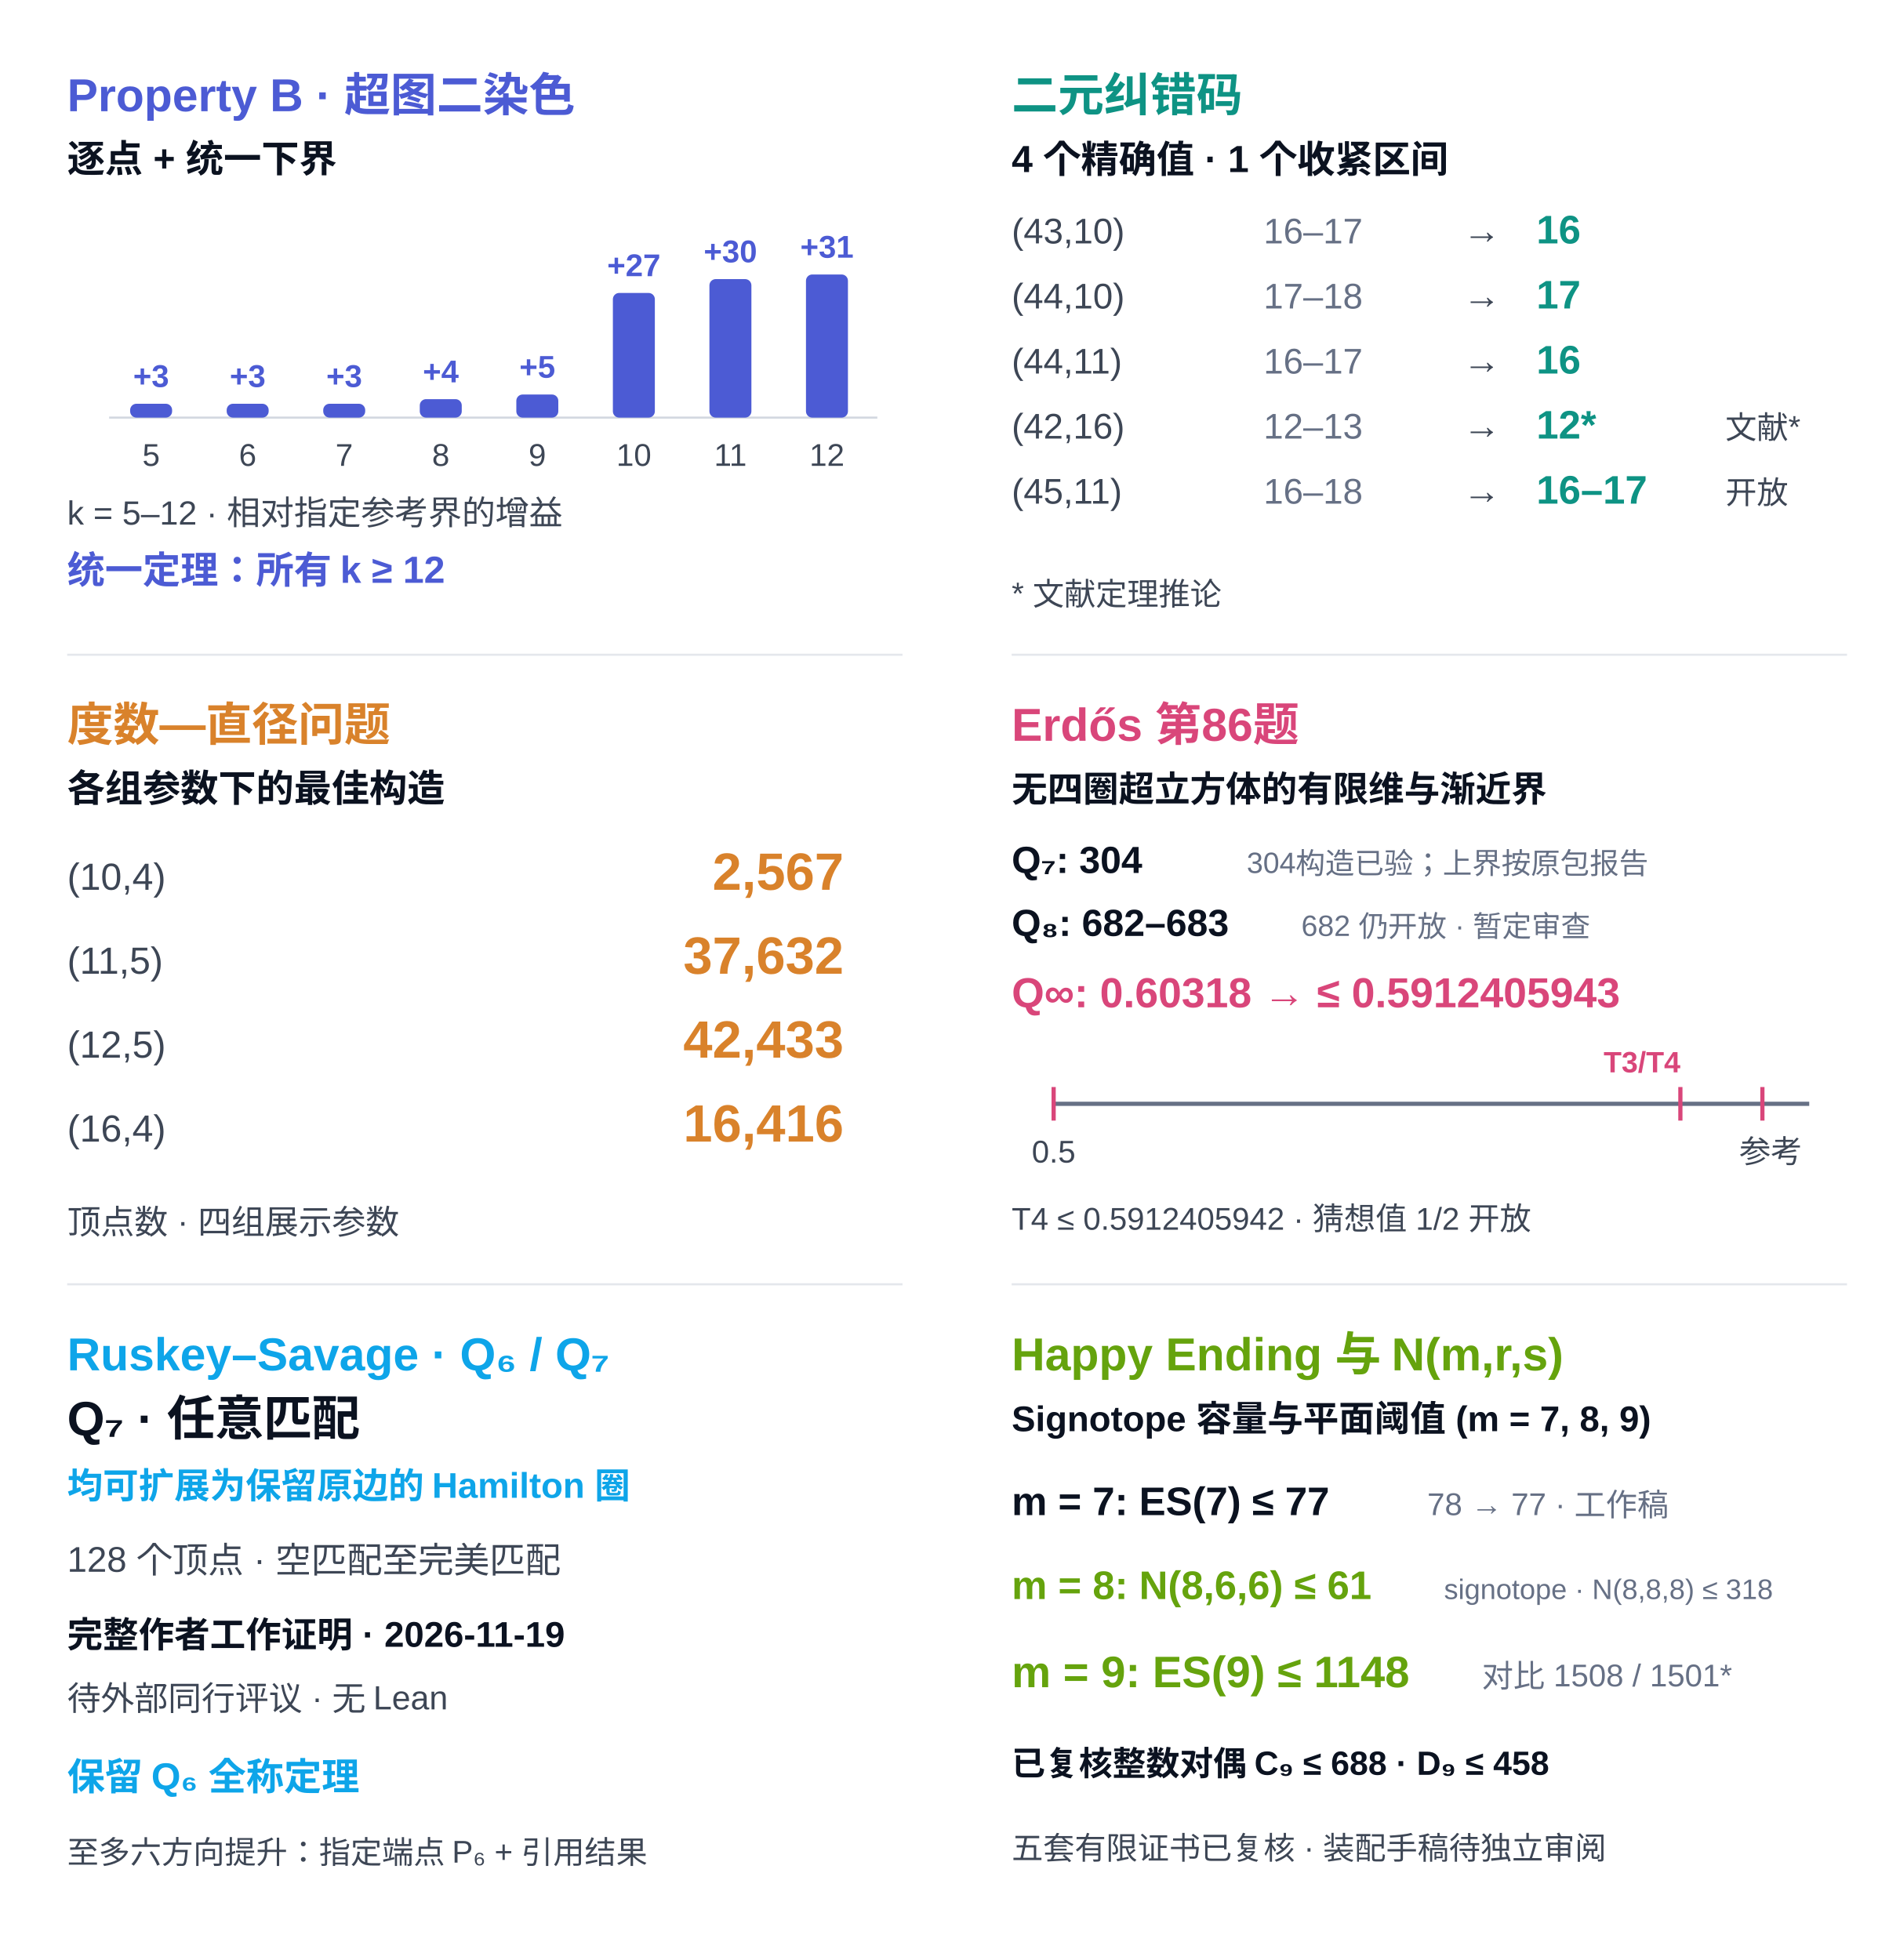
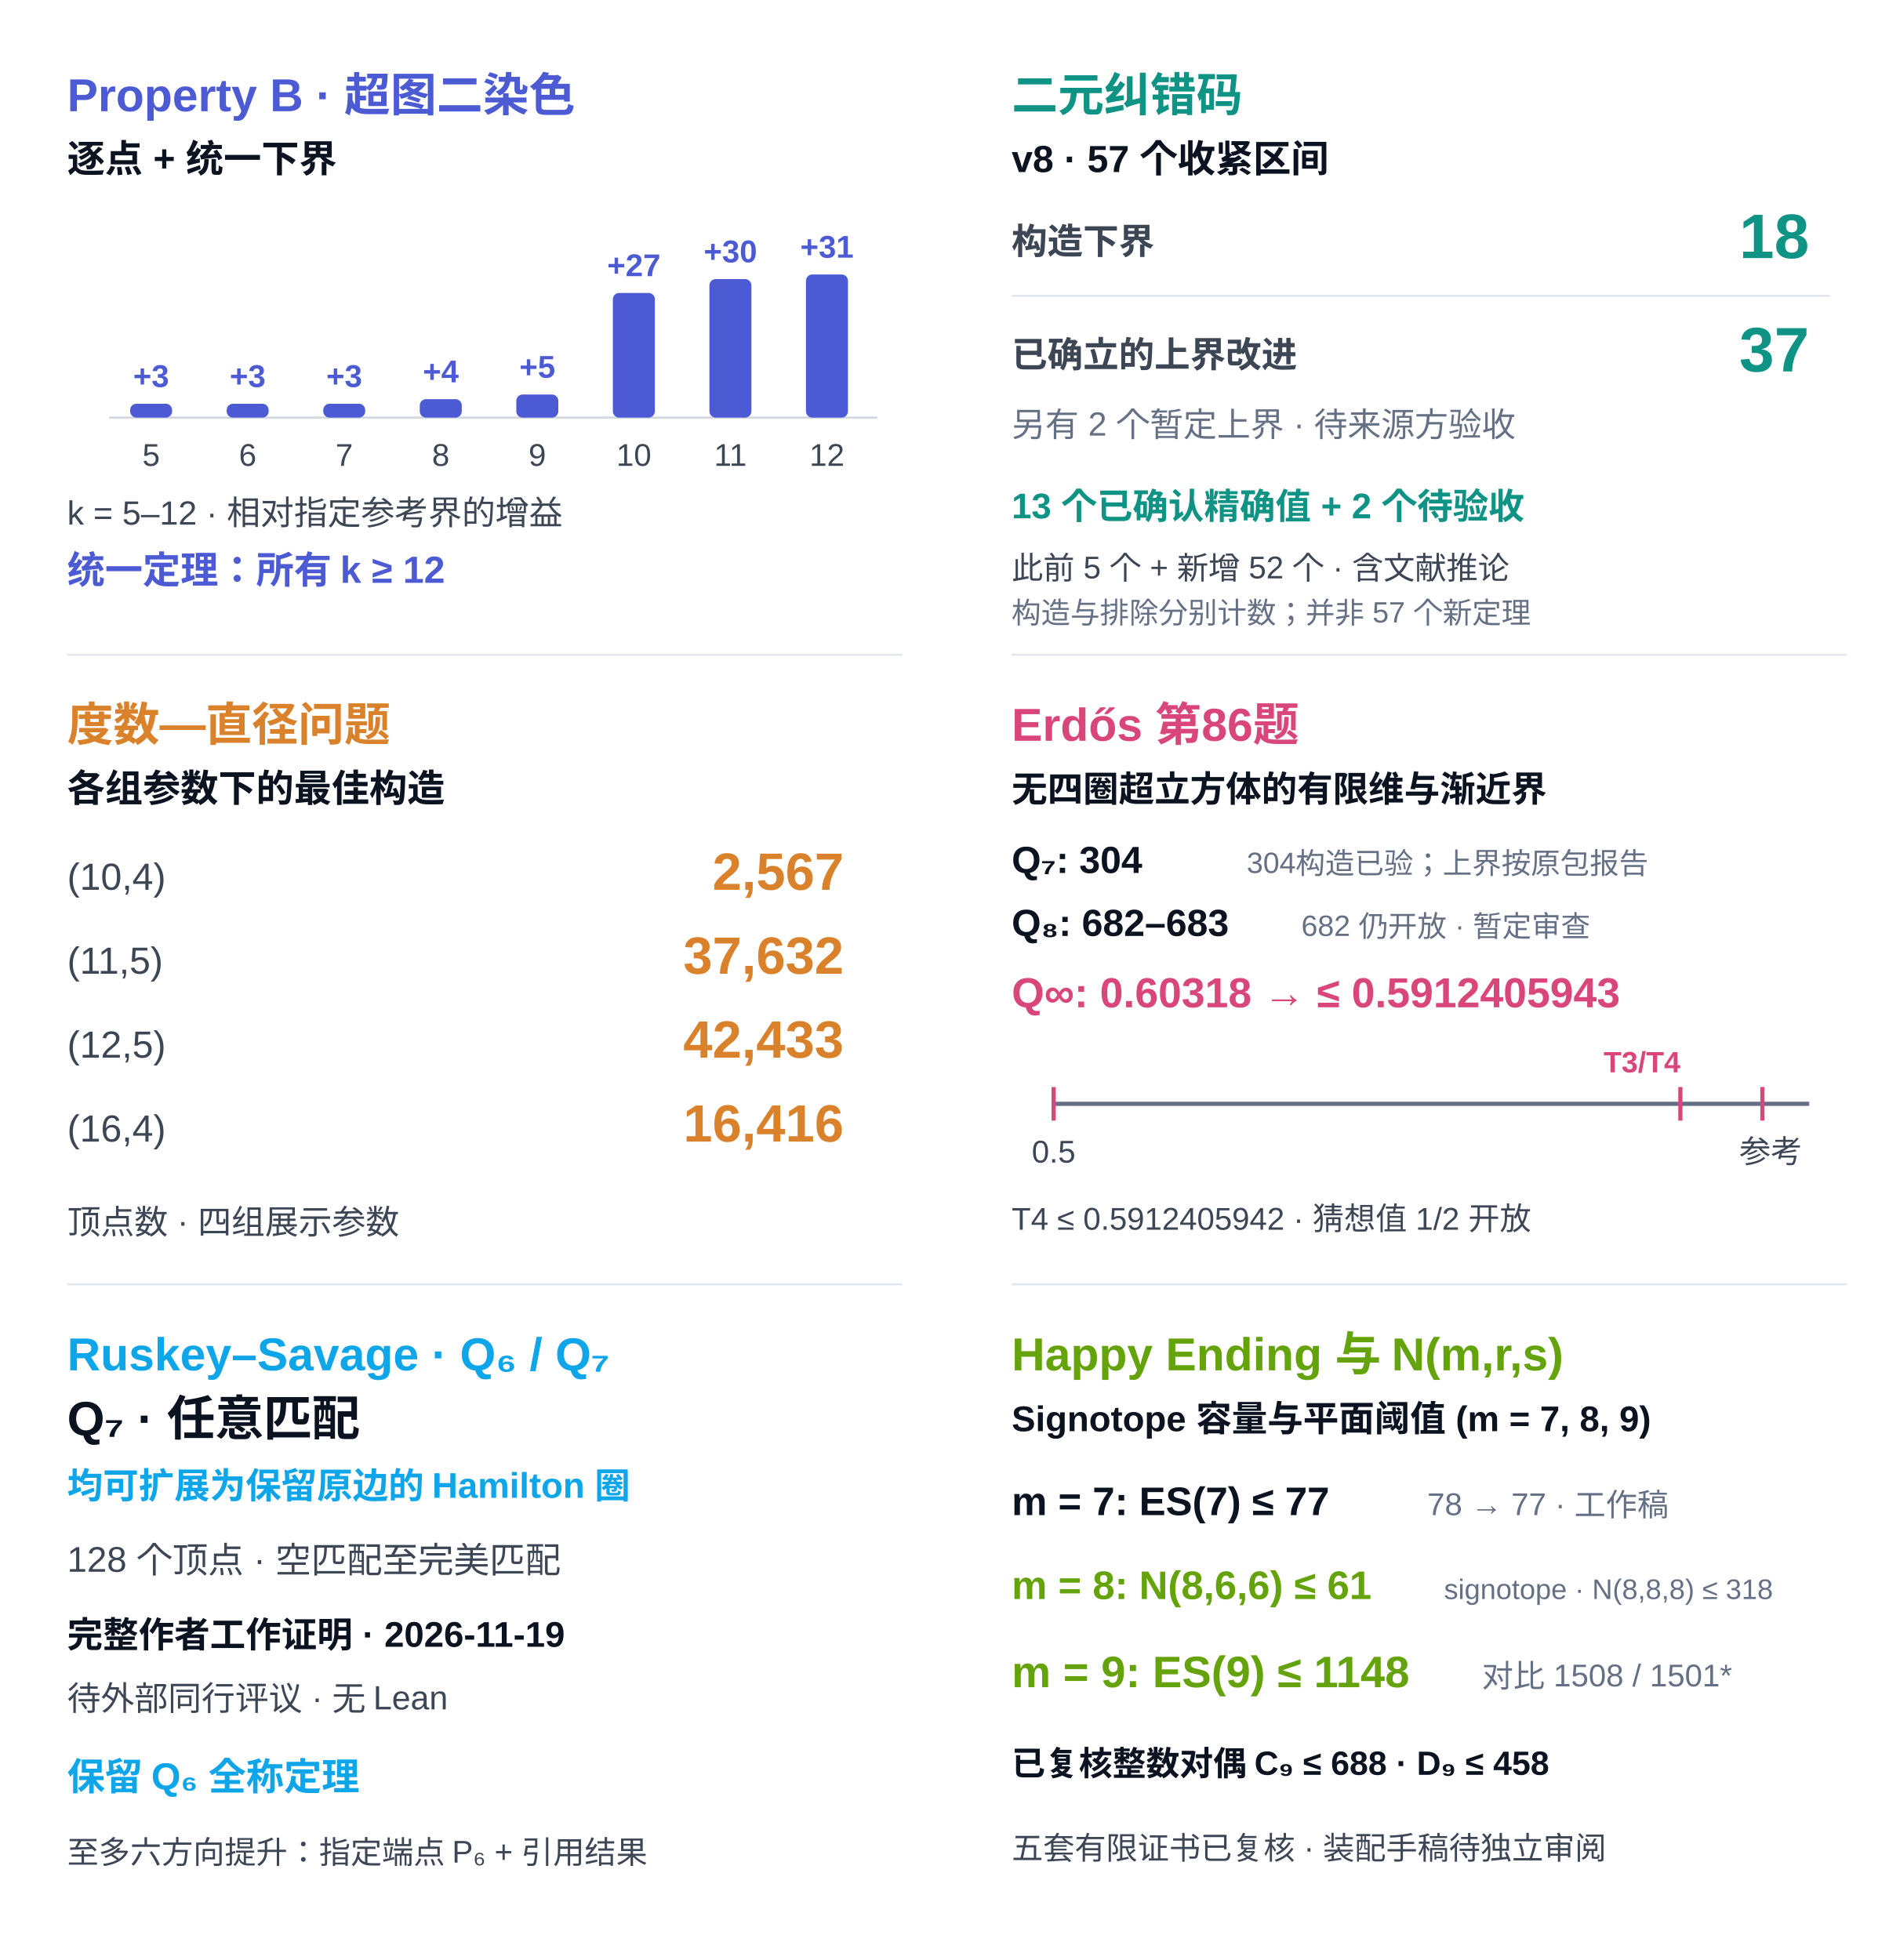
<svg xmlns="http://www.w3.org/2000/svg" width="900" height="934" viewBox="0 0 900 934" role="img">
  <rect width="900" height="934" fill="white" />
  <g font-family="Arial, PingFang SC, Microsoft YaHei, sans-serif">
    <text x="32" y="53" font-size="22" fill="#4C5BD4" font-weight="650" text-anchor="start">Property B · 超图二染色</text>
    <text x="32" y="82" font-size="18" fill="#0B1220" font-weight="550" text-anchor="start">逐点 + 统一下界</text>
    <line x1="52" y1="199" x2="418" y2="199" stroke="#D3D8E0" stroke-width="1" />
    <rect x="62" y="192.4" width="20" height="6.6" rx="3" fill="#4C5BD4" />
    <text x="72" y="184.4" font-size="15" fill="#4C5BD4" font-weight="600" text-anchor="middle">+3</text>
    <text x="72" y="222" font-size="15" fill="#3D4655" font-weight="400" text-anchor="middle">5</text>
    <rect x="108" y="192.4" width="20" height="6.6" rx="3" fill="#4C5BD4" />
    <text x="118" y="184.4" font-size="15" fill="#4C5BD4" font-weight="600" text-anchor="middle">+3</text>
    <text x="118" y="222" font-size="15" fill="#3D4655" font-weight="400" text-anchor="middle">6</text>
    <rect x="154" y="192.4" width="20" height="6.6" rx="3" fill="#4C5BD4" />
    <text x="164" y="184.4" font-size="15" fill="#4C5BD4" font-weight="600" text-anchor="middle">+3</text>
    <text x="164" y="222" font-size="15" fill="#3D4655" font-weight="400" text-anchor="middle">7</text>
    <rect x="200" y="190.2" width="20" height="8.8" rx="3" fill="#4C5BD4" />
    <text x="210" y="182.2" font-size="15" fill="#4C5BD4" font-weight="600" text-anchor="middle">+4</text>
    <text x="210" y="222" font-size="15" fill="#3D4655" font-weight="400" text-anchor="middle">8</text>
    <rect x="246" y="188.0" width="20" height="11.0" rx="3" fill="#4C5BD4" />
    <text x="256" y="180.0" font-size="15" fill="#4C5BD4" font-weight="600" text-anchor="middle">+5</text>
    <text x="256" y="222" font-size="15" fill="#3D4655" font-weight="400" text-anchor="middle">9</text>
    <rect x="292" y="139.6" width="20" height="59.4" rx="3" fill="#4C5BD4" />
    <text x="302" y="131.6" font-size="15" fill="#4C5BD4" font-weight="600" text-anchor="middle">+27</text>
    <text x="302" y="222" font-size="15" fill="#3D4655" font-weight="400" text-anchor="middle">10</text>
    <rect x="338" y="133.0" width="20" height="66.0" rx="3" fill="#4C5BD4" />
    <text x="348" y="125.0" font-size="15" fill="#4C5BD4" font-weight="600" text-anchor="middle">+30</text>
    <text x="348" y="222" font-size="15" fill="#3D4655" font-weight="400" text-anchor="middle">11</text>
    <rect x="384" y="130.8" width="20" height="68.2" rx="3" fill="#4C5BD4" />
    <text x="394" y="122.8" font-size="15" fill="#4C5BD4" font-weight="600" text-anchor="middle">+31</text>
    <text x="394" y="222" font-size="15" fill="#3D4655" font-weight="400" text-anchor="middle">12</text>
    <text x="32" y="250" font-size="16" fill="#3D4655" font-weight="400" text-anchor="start">k = 5–12 · 相对指定参考界的增益</text>
    <text x="32" y="278" font-size="18" fill="#4C5BD4" font-weight="550" text-anchor="start">统一定理：所有 k ≥ 12</text>
    <line x1="32" y1="312" x2="430" y2="312" stroke="#E4E7EC" stroke-width="1" />
    <text x="482" y="53" font-size="22" fill="#0E9384" font-weight="650" text-anchor="start">二元纠错码</text>
-     <text x="482" y="82" font-size="18" fill="#0B1220" font-weight="550" text-anchor="start">4 个精确值 · 1 个收紧区间</text>
-     <text x="482" y="116" font-size="17" fill="#3D4655" font-weight="400" text-anchor="start">(43,10)</text>
-     <text x="602" y="116" font-size="17" fill="#667085" font-weight="400" text-anchor="start">16–17</text>
-     <text x="697" y="116" font-size="18" fill="#3D4655" font-weight="400" text-anchor="start">→</text>
-     <text x="732" y="116" font-size="19" fill="#0E9384" font-weight="650" text-anchor="start">16</text>
-     <text x="822" y="116" font-size="15" fill="#3D4655" font-weight="400" text-anchor="start" />
-     <text x="482" y="147" font-size="17" fill="#3D4655" font-weight="400" text-anchor="start">(44,10)</text>
-     <text x="602" y="147" font-size="17" fill="#667085" font-weight="400" text-anchor="start">17–18</text>
-     <text x="697" y="147" font-size="18" fill="#3D4655" font-weight="400" text-anchor="start">→</text>
-     <text x="732" y="147" font-size="19" fill="#0E9384" font-weight="650" text-anchor="start">17</text>
-     <text x="822" y="147" font-size="15" fill="#3D4655" font-weight="400" text-anchor="start" />
-     <text x="482" y="178" font-size="17" fill="#3D4655" font-weight="400" text-anchor="start">(44,11)</text>
-     <text x="602" y="178" font-size="17" fill="#667085" font-weight="400" text-anchor="start">16–17</text>
-     <text x="697" y="178" font-size="18" fill="#3D4655" font-weight="400" text-anchor="start">→</text>
-     <text x="732" y="178" font-size="19" fill="#0E9384" font-weight="650" text-anchor="start">16</text>
-     <text x="822" y="178" font-size="15" fill="#3D4655" font-weight="400" text-anchor="start" />
-     <text x="482" y="209" font-size="17" fill="#3D4655" font-weight="400" text-anchor="start">(42,16)</text>
-     <text x="602" y="209" font-size="17" fill="#667085" font-weight="400" text-anchor="start">12–13</text>
-     <text x="697" y="209" font-size="18" fill="#3D4655" font-weight="400" text-anchor="start">→</text>
-     <text x="732" y="209" font-size="19" fill="#0E9384" font-weight="650" text-anchor="start">12*</text>
-     <text x="822" y="209" font-size="15" fill="#3D4655" font-weight="400" text-anchor="start">文献*</text>
-     <text x="482" y="240" font-size="17" fill="#3D4655" font-weight="400" text-anchor="start">(45,11)</text>
-     <text x="602" y="240" font-size="17" fill="#667085" font-weight="400" text-anchor="start">16–18</text>
-     <text x="697" y="240" font-size="18" fill="#3D4655" font-weight="400" text-anchor="start">→</text>
-     <text x="732" y="240" font-size="19" fill="#0E9384" font-weight="650" text-anchor="start">16–17</text>
-     <text x="822" y="240" font-size="15" fill="#3D4655" font-weight="400" text-anchor="start">开放</text>
-     <text x="482" y="288" font-size="15" fill="#3D4655" font-weight="400" text-anchor="start">* 文献定理推论</text>
+     <text x="482" y="82" font-size="18" fill="#0B1220" font-weight="550" text-anchor="start">v8 · 57 个收紧区间</text>
+     <text x="482" y="121" font-size="17" fill="#3D4655" font-weight="550" text-anchor="start">构造下界</text>
+     <text x="862" y="123" font-size="30" fill="#0E9384" font-weight="650" text-anchor="end">18</text>
+     <line x1="482" y1="141" x2="872" y2="141" stroke="#E4E7EC" stroke-width="1" />
+     <text x="482" y="175" font-size="17" fill="#3D4655" font-weight="550" text-anchor="start">已确立的上界改进</text>
+     <text x="862" y="177" font-size="30" fill="#0E9384" font-weight="650" text-anchor="end">37</text>
+     <text x="482" y="208" font-size="16" fill="#667085" font-weight="400" text-anchor="start">另有 2 个暂定上界 · 待来源方验收</text>
+     <text x="482" y="247" font-size="17" fill="#0E9384" font-weight="600" text-anchor="start">13 个已确认精确值 + 2 个待验收</text>
+     <text x="482" y="276" font-size="15" fill="#3D4655" font-weight="400" text-anchor="start">此前 5 个 + 新增 52 个 · 含文献推论</text>
+     <text x="482" y="297" font-size="14" fill="#667085" font-weight="400" text-anchor="start">构造与排除分别计数；并非 57 个新定理</text>
    <line x1="482" y1="312" x2="880" y2="312" stroke="#E4E7EC" stroke-width="1" />
    <text x="32" y="353" font-size="22" fill="#D9822B" font-weight="650" text-anchor="start">度数—直径问题</text>
    <text x="32" y="382" font-size="18" fill="#0B1220" font-weight="550" text-anchor="start">各组参数下的最佳构造</text>
    <text x="32" y="424" font-size="18" fill="#3D4655" font-weight="400" text-anchor="start">(10,4)</text>
    <text x="402" y="424" font-size="25" fill="#D9822B" font-weight="650" text-anchor="end">2,567</text>
    <text x="32" y="464" font-size="18" fill="#3D4655" font-weight="400" text-anchor="start">(11,5)</text>
    <text x="402" y="464" font-size="25" fill="#D9822B" font-weight="650" text-anchor="end">37,632</text>
    <text x="32" y="504" font-size="18" fill="#3D4655" font-weight="400" text-anchor="start">(12,5)</text>
    <text x="402" y="504" font-size="25" fill="#D9822B" font-weight="650" text-anchor="end">42,433</text>
    <text x="32" y="544" font-size="18" fill="#3D4655" font-weight="400" text-anchor="start">(16,4)</text>
    <text x="402" y="544" font-size="25" fill="#D9822B" font-weight="650" text-anchor="end">16,416</text>
    <text x="32" y="588" font-size="16" fill="#3D4655" font-weight="400" text-anchor="start">顶点数 · 四组展示参数</text>
    <line x1="32" y1="612" x2="430" y2="612" stroke="#E4E7EC" stroke-width="1" />
    <text x="482" y="353" font-size="22" fill="#D9467A" font-weight="650" text-anchor="start">Erdős 第86题</text>
    <text x="482" y="382" font-size="17" fill="#0B1220" font-weight="550" text-anchor="start">无四圈超立方体的有限维与渐近界</text>
    <text x="482" y="416" font-size="18" fill="#0B1220" font-weight="600" text-anchor="start">Q₇: 304</text>
    <text x="594" y="416" font-size="14" fill="#667085" font-weight="400" text-anchor="start">304构造已验；上界按原包报告</text>
    <text x="482" y="446" font-size="18" fill="#0B1220" font-weight="600" text-anchor="start">Q₈: 682–683</text>
    <text x="620" y="446" font-size="14" fill="#667085" font-weight="400" text-anchor="start">682 仍开放 · 暂定审查</text>
    <text x="482" y="480" font-size="20" fill="#D9467A" font-weight="650" text-anchor="start">Q∞: 0.60318 → ≤ 0.5912405943</text>
    <line x1="502.0" y1="526" x2="862.0" y2="526" stroke="#667085" stroke-width="2" />
    <line x1="502.0" y1="518" x2="502.0" y2="534" stroke="#D9467A" stroke-width="2" />
    <line x1="800.606" y1="518" x2="800.606" y2="534" stroke="#D9467A" stroke-width="2" />
    <line x1="839.68" y1="518" x2="839.68" y2="534" stroke="#D9467A" stroke-width="2" />
    <text x="502.0" y="554" font-size="15" fill="#3D4655" font-weight="400" text-anchor="middle">0.5</text>
    <text x="800.606" y="511" font-size="14" fill="#D9467A" font-weight="600" text-anchor="end">T3/T4</text>
    <text x="843.68" y="554" font-size="15" fill="#3D4655" font-weight="400" text-anchor="middle">参考</text>
    <text x="482" y="586" font-size="15" fill="#3D4655" font-weight="400" text-anchor="start">T4 ≤ 0.5912405942 · 猜想值 1/2 开放</text>
    <line x1="482" y1="612" x2="880" y2="612" stroke="#E4E7EC" stroke-width="1" />
    <text x="32" y="653" font-size="22" fill="#0EA5E9" font-weight="650" text-anchor="start">Ruskey–Savage · Q₆ / Q₇</text>
    <text x="32" y="684" font-size="23" fill="#0B1220" font-weight="600" text-anchor="start">Q₇ · 任意匹配</text>
    <text x="32" y="714" font-size="17" fill="#0EA5E9" font-weight="600" text-anchor="start">均可扩展为保留原边的 Hamilton 圈</text>
    <text x="32" y="749" font-size="17" fill="#3D4655" font-weight="400" text-anchor="start">128 个顶点 · 空匹配至完美匹配</text>
    <text x="32" y="785" font-size="17" fill="#0B1220" font-weight="550" text-anchor="start">完整作者工作证明 · 2026-11-19</text>
    <text x="32" y="815" font-size="16" fill="#3D4655" font-weight="400" text-anchor="start">待外部同行评议 · 无 Lean</text>
    <text x="32" y="853" font-size="18" fill="#0EA5E9" font-weight="550" text-anchor="start">保留 Q₆ 全称定理</text>
    <text x="32" y="888" font-size="15" fill="#3D4655" font-weight="400" text-anchor="start">至多六方向提升：指定端点 P₆ + 引用结果</text>
    <text x="482" y="653" font-size="22" fill="#65A30D" font-weight="650" text-anchor="start">Happy Ending 与 N(m,r,s)</text>
    <text x="482" y="682" font-size="17" fill="#0B1220" font-weight="550" text-anchor="start">Signotope 容量与平面阈值 (m = 7, 8, 9)</text>
    <text x="482" y="722" font-size="19" fill="#0B1220" font-weight="600" text-anchor="start">m = 7: ES(7) ≤ 77</text>
    <text x="680" y="722" font-size="15" fill="#667085" font-weight="400" text-anchor="start">78 → 77 · 工作稿</text>
    <text x="482" y="762" font-size="19" fill="#65A30D" font-weight="650" text-anchor="start">m = 8: N(8,6,6) ≤ 61</text>
    <text x="688" y="762" font-size="13.5" fill="#667085" font-weight="400" text-anchor="start">signotope · N(8,8,8) ≤ 318</text>
    <text x="482" y="804" font-size="21" fill="#65A30D" font-weight="650" text-anchor="start">m = 9: ES(9) ≤ 1148</text>
    <text x="706" y="804" font-size="15" fill="#667085" font-weight="400" text-anchor="start">对比 1508 / 1501*</text>
    <text x="482" y="846" font-size="16" fill="#0B1220" font-weight="550" text-anchor="start">已复核整数对偶 C₉ ≤ 688 · D₉ ≤ 458</text>
    <text x="482" y="886" font-size="15" fill="#3D4655" font-weight="400" text-anchor="start">五套有限证书已复核 · 装配手稿待独立审阅</text>
  </g>
</svg>
